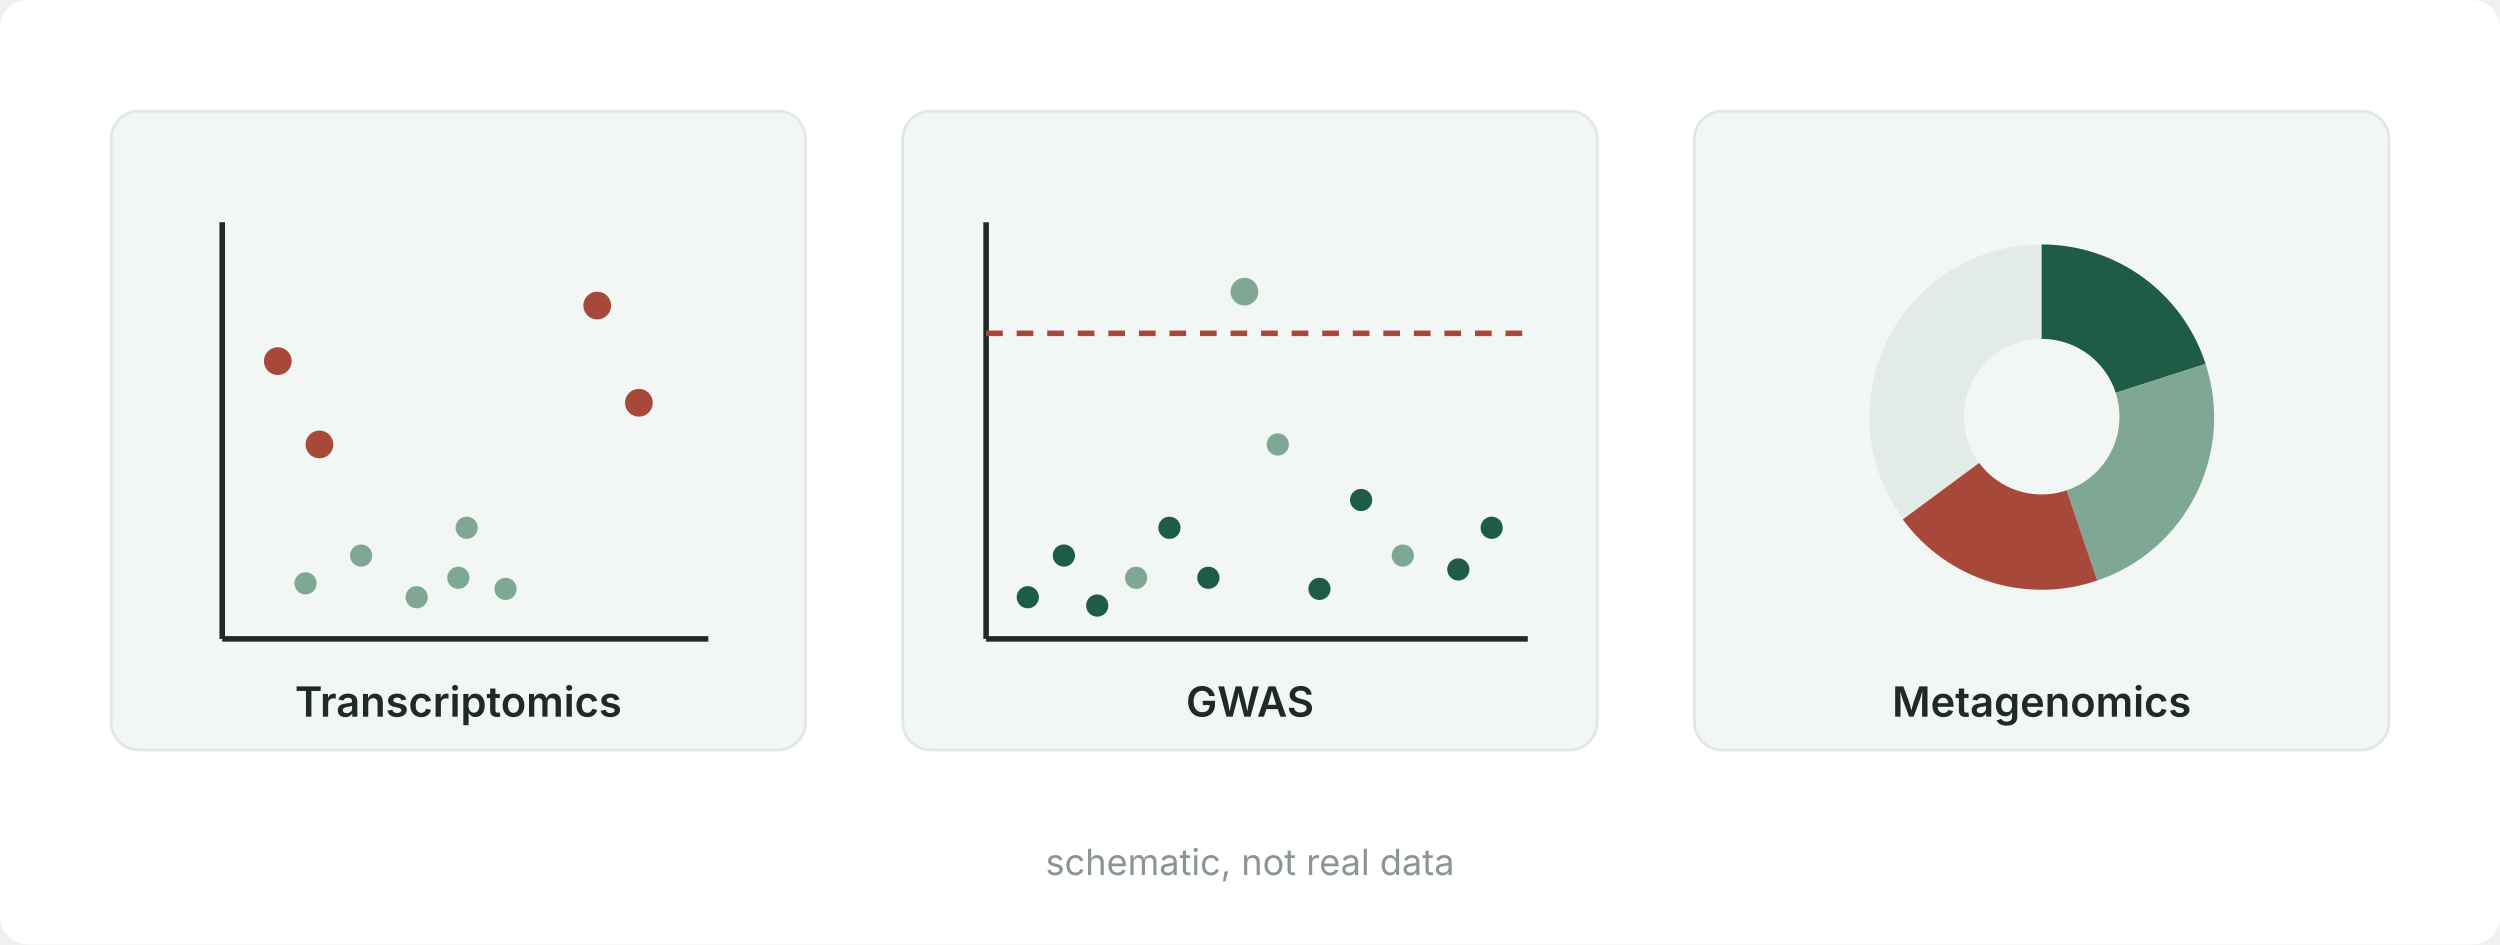
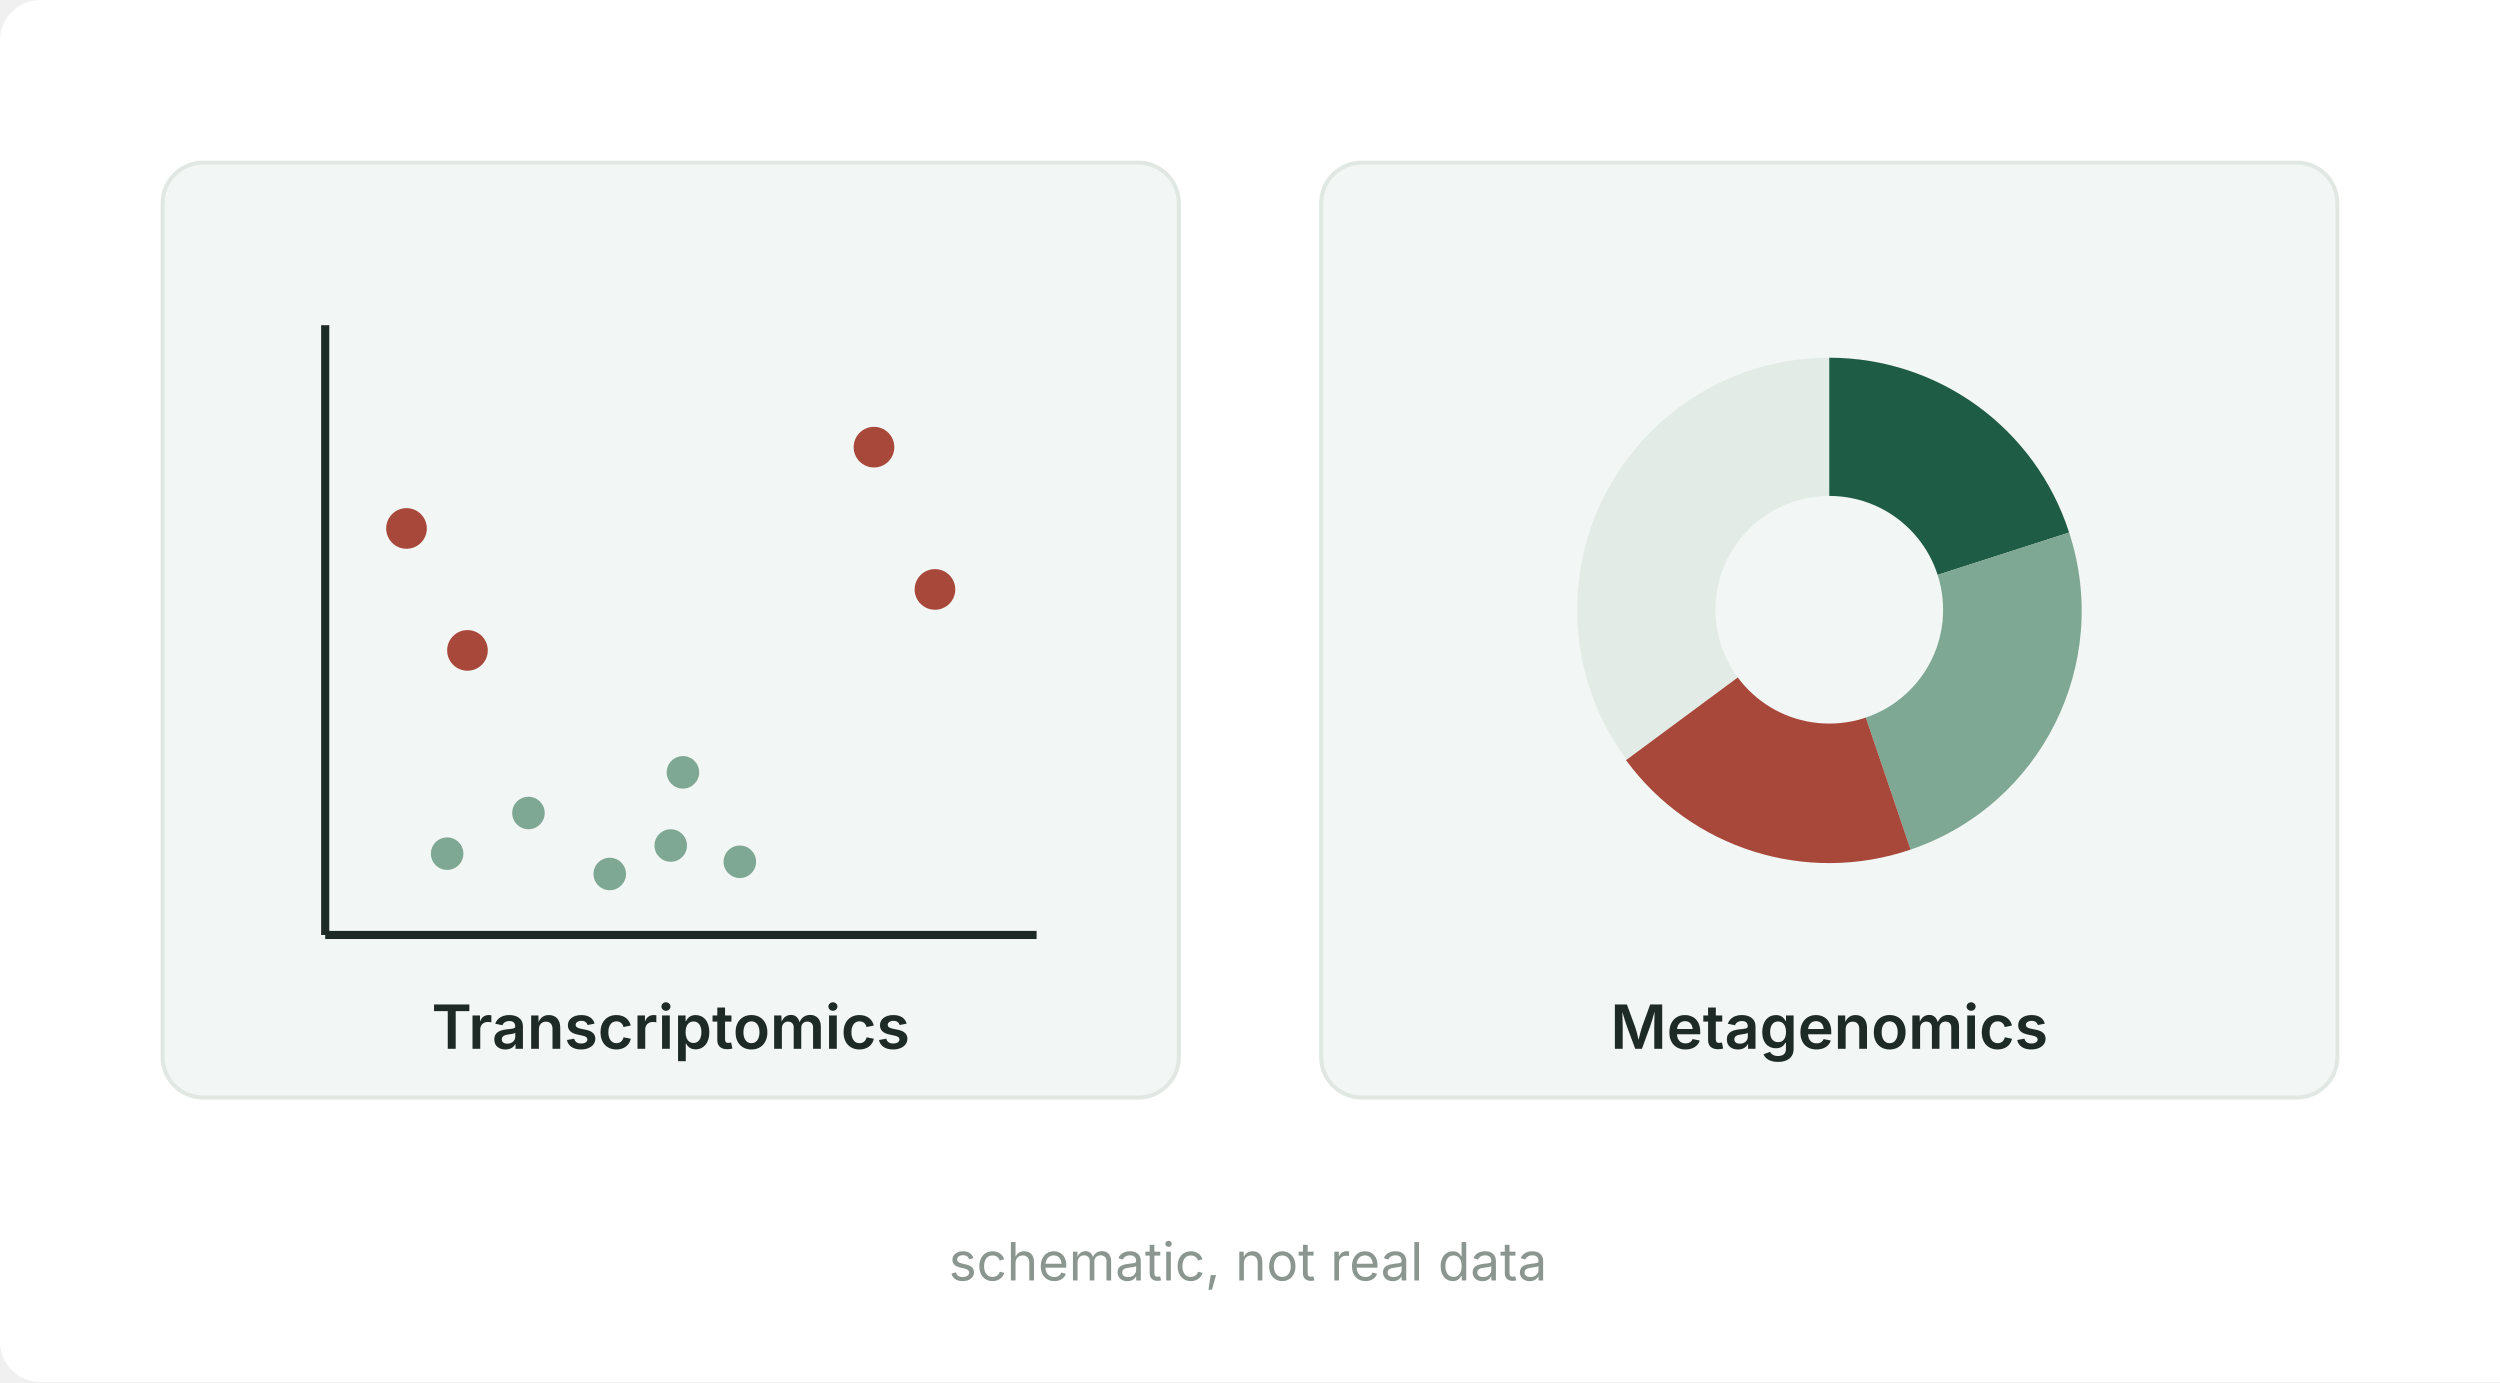
- <svg xmlns="http://www.w3.org/2000/svg" viewBox="0 0 900 340" font-family="Inter, Helvetica, Arial, sans-serif" role="img" aria-label="Three MSc analyses: transcriptomics, GWAS and metagenomics">
+ <svg xmlns="http://www.w3.org/2000/svg" viewBox="0 0 615 340" font-family="Inter, Helvetica, Arial, sans-serif" role="img" aria-label="Three MSc analyses: transcriptomics, GWAS and metagenomics">
  <rect width="900" height="340" rx="10" fill="#FFFFFF" />
  <g font-size="15" fill="#5B6B64" text-anchor="middle">
    <g transform="translate(40 40)">
      <rect width="250" height="230" rx="10" fill="#F2F6F4" stroke="#E1E8E4" />
      <g stroke="#1E2A26" stroke-width="2">
        <path d="M40 190 H 215 M40 190 V 40" fill="none" />
      </g>
      <g fill="#7FA894">
        <circle cx="70" cy="170" r="4" />
        <circle cx="90" cy="160" r="4" />
        <circle cx="110" cy="175" r="4" />
        <circle cx="128" cy="150" r="4" />
        <circle cx="125" cy="168" r="4" />
        <circle cx="142" cy="172" r="4" />
      </g>
      <g fill="#A8483B">
        <circle cx="60" cy="90" r="5" />
        <circle cx="75" cy="120" r="5" />
        <circle cx="175" cy="70" r="5" />
        <circle cx="190" cy="105" r="5" />
      </g>
      <text x="125" y="218" font-weight="600" fill="#1E2A26">Transcriptomics</text>
    </g>
    <g transform="translate(325 40)">
      <rect width="250" height="230" rx="10" fill="#F2F6F4" stroke="#E1E8E4" />
-       <g stroke="#1E2A26" stroke-width="2">
-         <path d="M30 190 H 225 M30 190 V 40" fill="none" />
-       </g>
-       <path d="M30 80 H 225" stroke="#A8483B" stroke-dasharray="6 5" stroke-width="2" />
-       <g fill="#1F5C46">
-         <circle cx="45" cy="175" r="4" />
-         <circle cx="58" cy="160" r="4" />
-         <circle cx="70" cy="178" r="4" />
-         <circle cx="96" cy="150" r="4" />
-         <circle cx="110" cy="168" r="4" />
-         <circle cx="150" cy="172" r="4" />
-         <circle cx="165" cy="140" r="4" />
-         <circle cx="200" cy="165" r="4" />
-         <circle cx="212" cy="150" r="4" />
-       </g>
-       <g fill="#7FA894">
-         <circle cx="84" cy="168" r="4" />
-         <circle cx="123" cy="65" r="5" />
-         <circle cx="135" cy="120" r="4" />
-         <circle cx="180" cy="160" r="4" />
-       </g>
-       <text x="125" y="218" font-weight="600" fill="#1E2A26">GWAS</text>
-     </g>
-     <g transform="translate(610 40)">
-       <rect width="250" height="230" rx="10" fill="#F2F6F4" stroke="#E1E8E4" />
      <g transform="translate(125 110)">
        <circle r="62" fill="#E3EBE7" />
        <path d="M0 0 L 0 -62 A 62 62 0 0 1 59 -19 Z" fill="#1F5C46" />
        <path d="M0 0 L 59 -19 A 62 62 0 0 1 20 59 Z" fill="#7FA894" />
        <path d="M0 0 L 20 59 A 62 62 0 0 1 -50 37 Z" fill="#A8483B" />
        <circle r="28" fill="#F2F6F4" />
      </g>
      <text x="125" y="218" font-weight="600" fill="#1E2A26">Metagenomics</text>
    </g>
  </g>
-   <text x="450" y="315" text-anchor="middle" font-size="13" fill="#8A968F">schematic, not real data</text>
+   <text x="307" y="315" text-anchor="middle" font-size="13" fill="#8A968F">schematic, not real data</text>
</svg>
